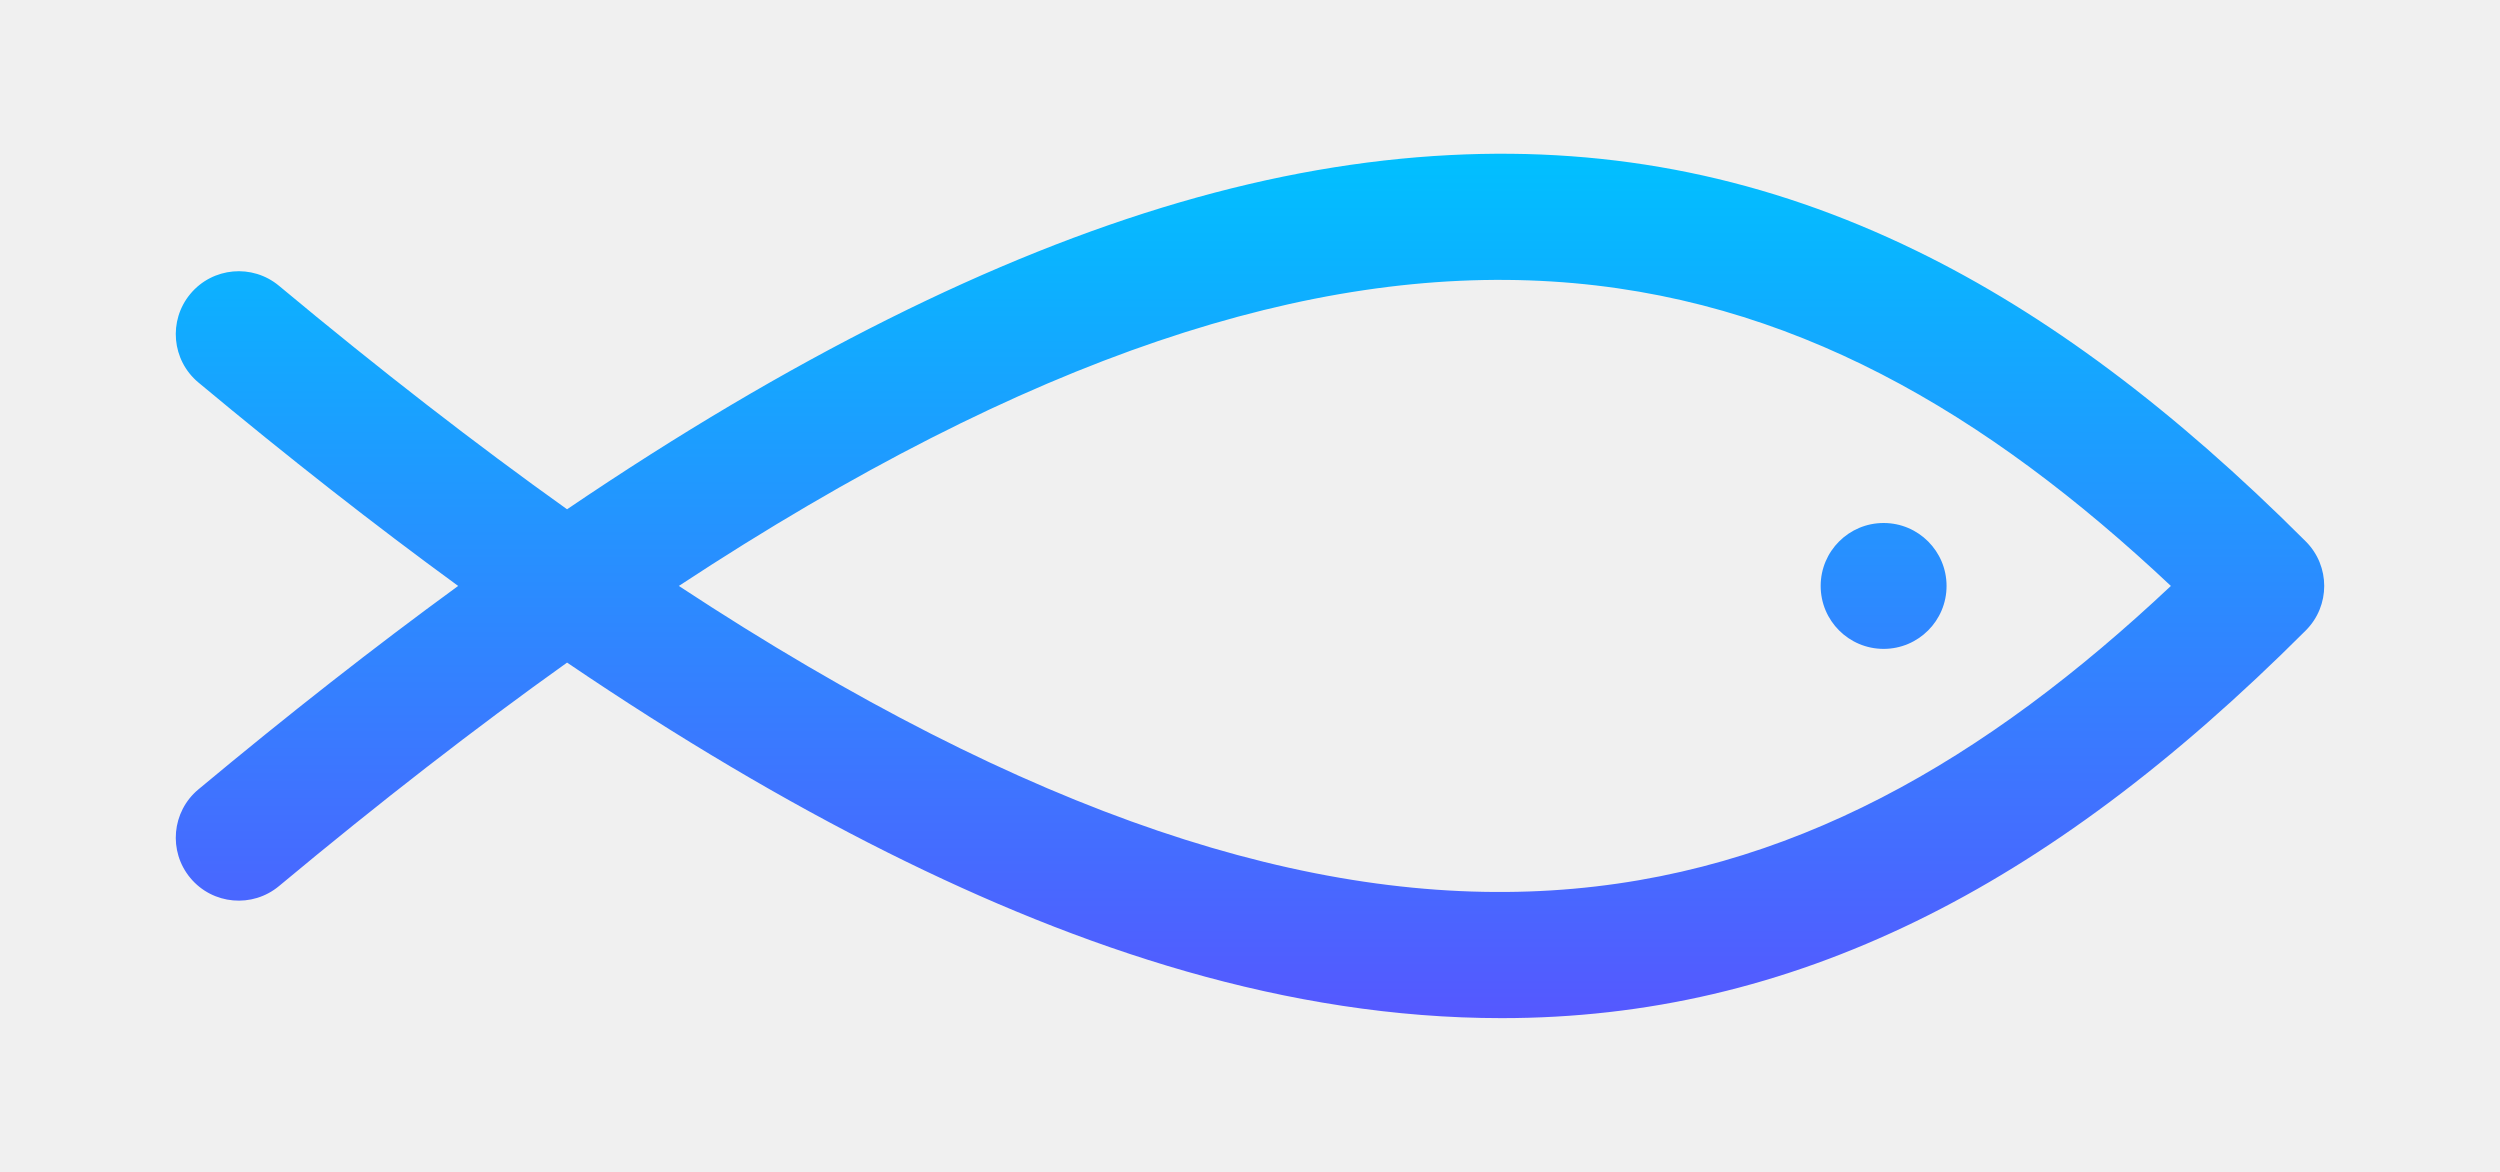
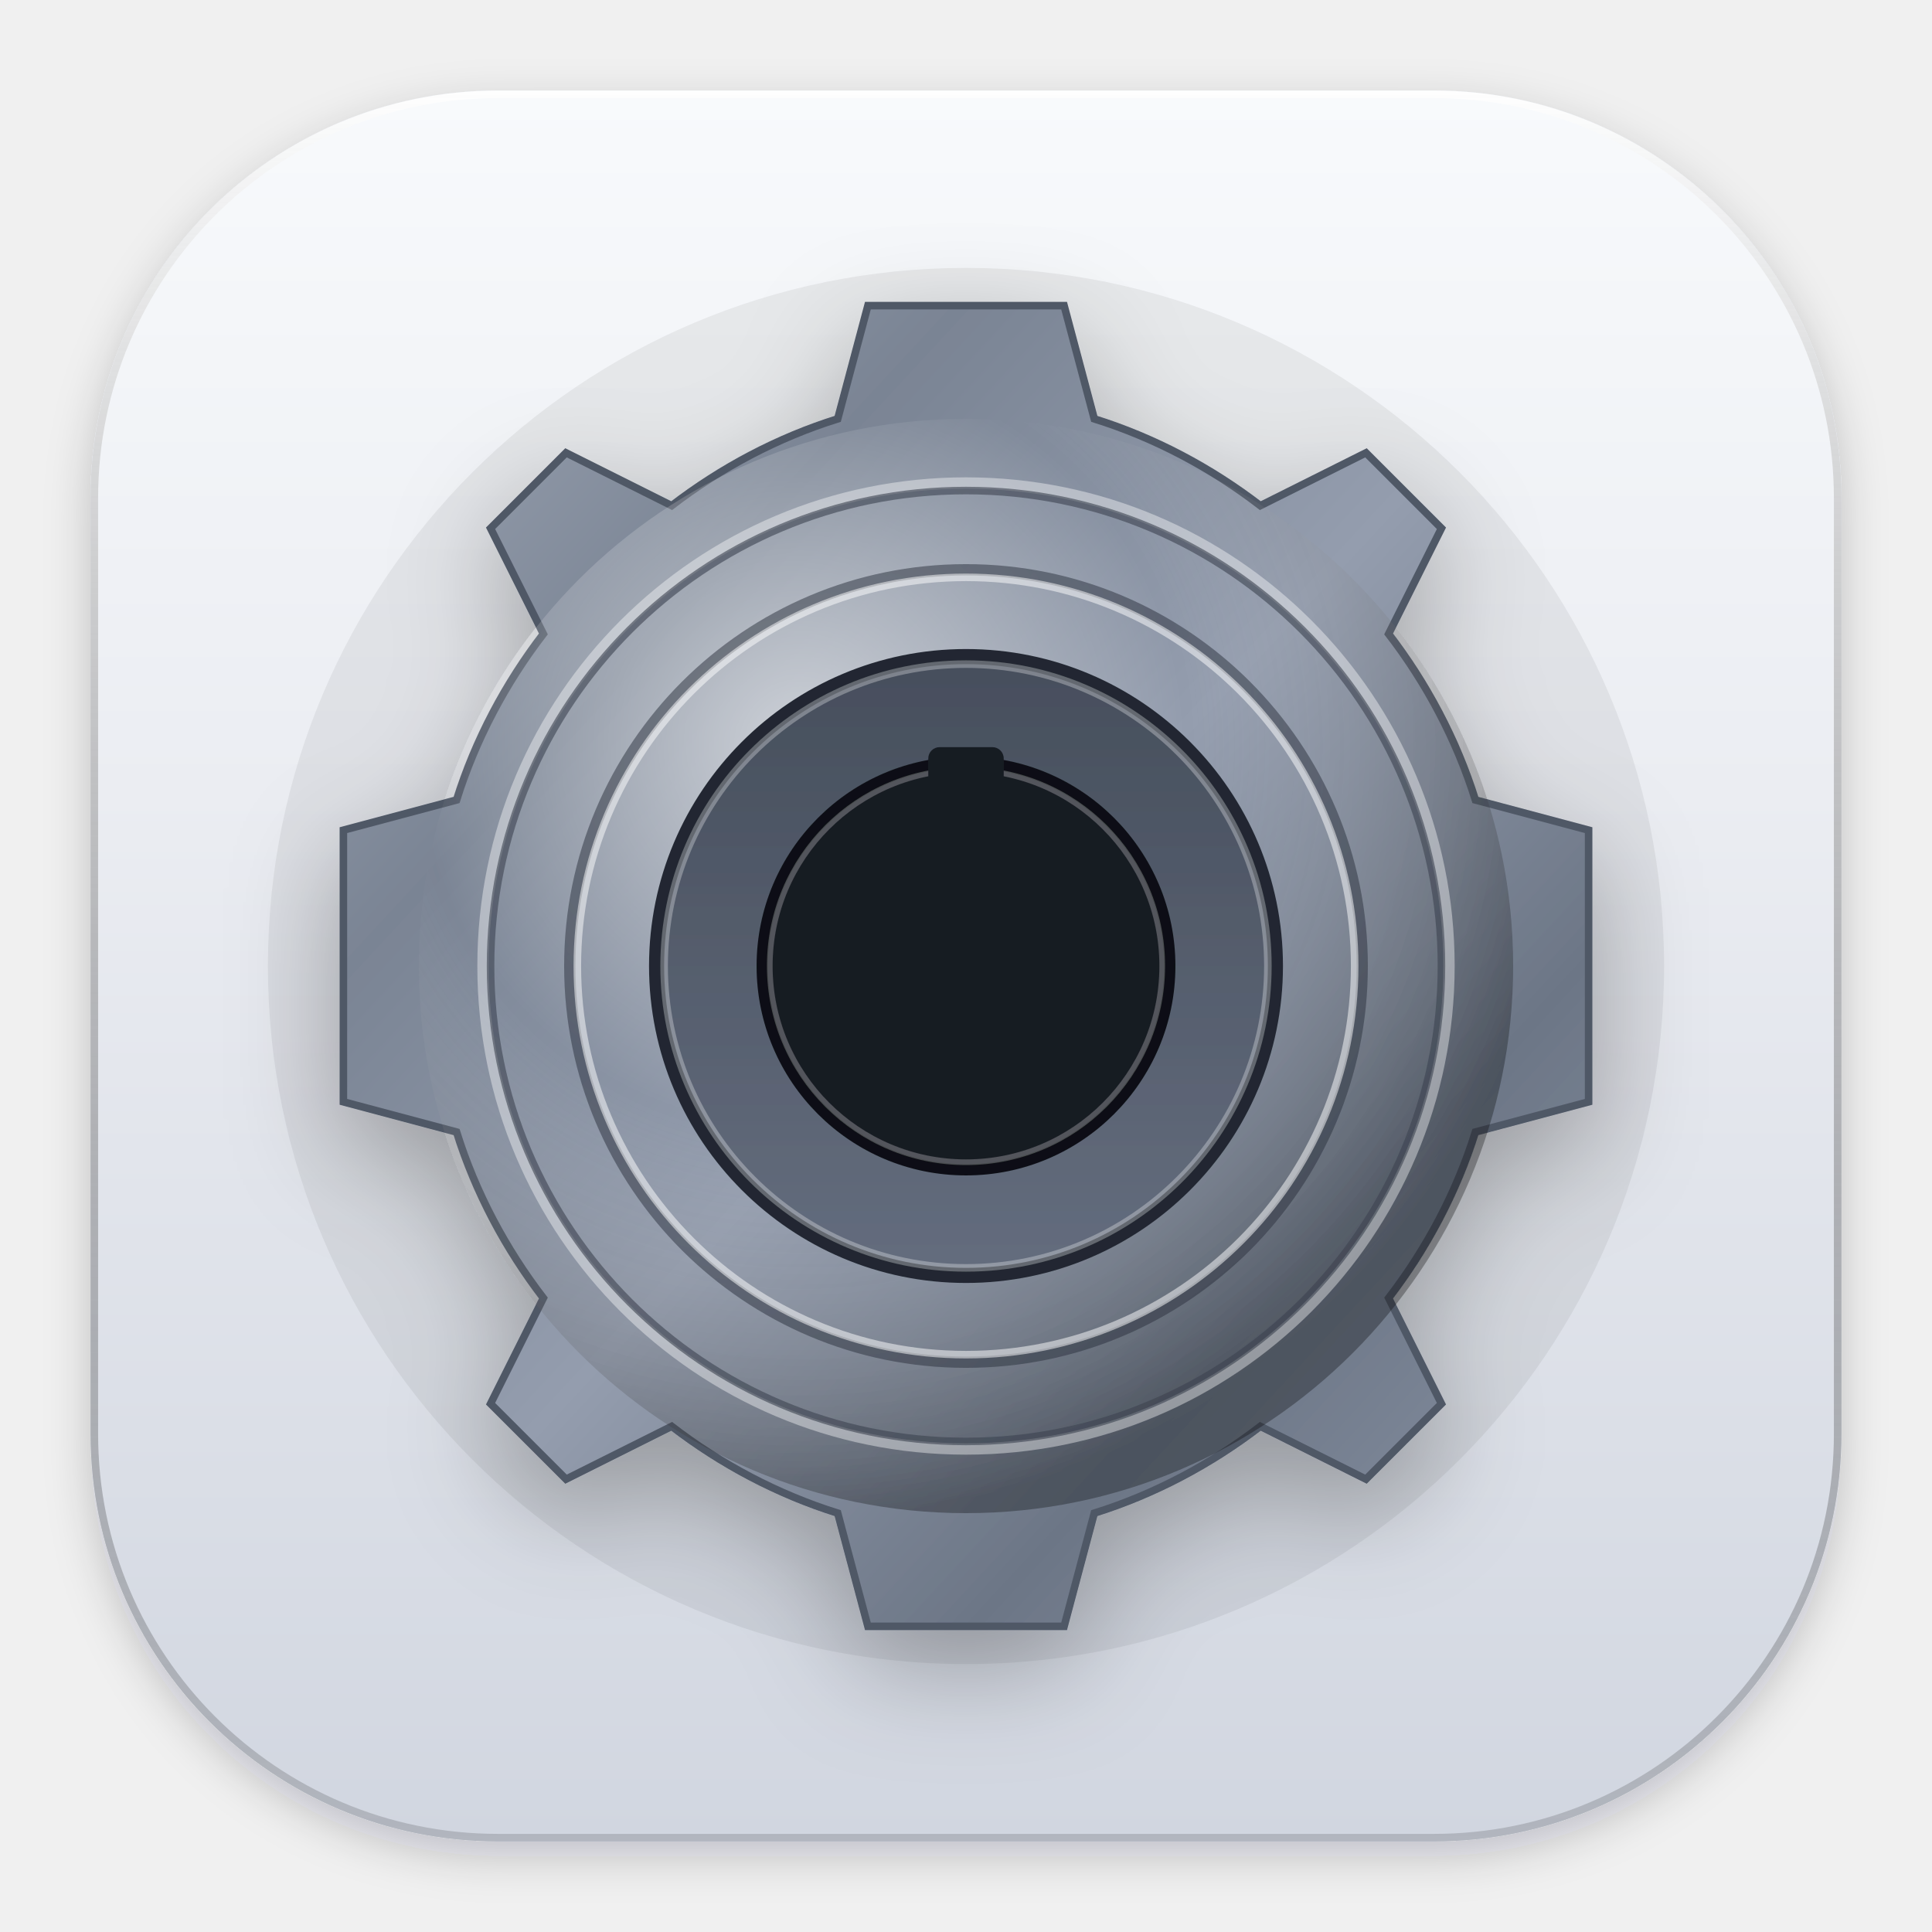
- <svg xmlns="http://www.w3.org/2000/svg" xmlns:xlink="http://www.w3.org/1999/xlink" id="svg63" viewBox="0 0 64 30" version="1.1" height="60" width="128">
-   <defs id="defs39">
-     <style id="style14" type="text/css" />
-     <style id="style16" type="text/css" />
-     <linearGradient xlink:href="#SVGID_1_" id="linearGradient857" gradientUnits="userSpaceOnUse" x1="256" y1="358.999" x2="256" y2="153.002" />
-     <linearGradient id="SVGID_1_" gradientUnits="userSpaceOnUse" x1="256" x2="256" y1="358.999" y2="153.002">
-       <stop offset="0" stop-color="#5558ff" id="stop2" />
-       <stop offset="1" stop-color="#00c0ff" id="stop4" />
+ <svg xmlns="http://www.w3.org/2000/svg" viewBox="0 0 512 512" width="512" height="512">
+   <defs>
+     <filter id="shadow" x="-8%" y="-8%" width="120%" height="124%" filterUnits="userSpaceOnUse">
+       <feDropShadow dx="0" dy="16" stdDeviation="18" flood-color="#303848" flood-opacity="0.25" />
+       <feDropShadow dx="0" dy="4" stdDeviation="6" flood-color="#101824" flood-opacity="0.2" />
+     </filter>
+     <linearGradient id="squircleBg" x1="0%" y1="0%" x2="0%" y2="100%">
+       <stop offset="0%" stop-color="#f8fafc" />
+       <stop offset="40%" stop-color="#ebedf2" />
+       <stop offset="100%" stop-color="#d1d6e0" />
    </linearGradient>
+     <linearGradient id="gearMetal" x1="0%" y1="0%" x2="100%" y2="100%">
+       <stop offset="0%" stop-color="#a0a8b6" />
+       <stop offset="25%" stop-color="#7a8494" />
+       <stop offset="50%" stop-color="#949dae" />
+       <stop offset="75%" stop-color="#6c7686" />
+       <stop offset="100%" stop-color="#8c96a8" />
+     </linearGradient>
+     <radialGradient id="gearShine" cx="35%" cy="30%" r="70%">
+       <stop offset="0%" stop-color="#ffffff" stop-opacity="0.6" />
+       <stop offset="50%" stop-color="#ffffff" stop-opacity="0.0" />
+       <stop offset="100%" stop-color="#000000" stop-opacity="0.3" />
+     </radialGradient>
+     <linearGradient id="innerHub" x1="0%" y1="0%" x2="0%" y2="100%">
+       <stop offset="0%" stop-color="#464e5c" />
+       <stop offset="100%" stop-color="#646d7e" />
+     </linearGradient>
+     <linearGradient id="rimLight" x1="0%" y1="0%" x2="0%" y2="100%">
+       <stop offset="0%" stop-color="#ffffff" stop-opacity="0.8" />
+       <stop offset="100%" stop-color="#000000" stop-opacity="0.15" />
+     </linearGradient>
+     <clipPath id="squircleClip">
+       <rect x="24" y="24" width="464" height="464" rx="108" ry="108" />
+     </clipPath>
  </defs>
-   <circle id="circle41" fill="#5e4aa6" r="0" cy="-1241.6" cx="-1248.7" />
-   <circle id="circle43" fill-rule="evenodd" fill="#5e4aa6" r="0" cy="23.855" cx="-149.15" />
-   <g id="g13" transform="matrix(0.1074215,0,0,0.1074215,4.500004,-12.4999)">
-     <g id="g11">
-       <g id="g9">
-         <path d="m 407,271.001 c 8.284,0 15,-6.716 15,-15 0,-8.284 -6.716,-15 -15,-15 -8.284,0 -15,6.716 -15,15 0,8.284 6.716,15 15,15 z m 100.607,-25.607 c -31.568,-31.569 -61.924,-54.228 -92.798,-69.269 -35.594,-17.341 -71.939,-24.803 -111.098,-22.809 -41.725,2.123 -85.538,14.913 -133.944,39.101 -24.547,12.266 -49.936,27.295 -76.519,45.315 -21.74,-15.507 -44.585,-33.206 -68.645,-53.256 -6.364,-5.303 -15.821,-4.444 -21.126,1.921 -5.304,6.364 -4.443,15.822 1.921,21.126 21.418,17.848 42.002,33.97 61.898,48.477 -19.896,14.506 -40.48,30.628 -61.898,48.477 -6.364,5.304 -7.225,14.762 -1.921,21.126 5.321,6.385 14.783,7.208 21.126,1.921 24.06,-20.05 46.905,-37.749 68.646,-53.256 26.583,18.02 51.972,33.049 76.519,45.315 45.789,22.881 95.02,39.416 146.205,39.416 34.534,0 66.986,-7.606 98.837,-23.124 30.874,-15.041 61.229,-37.699 92.798,-69.269 2.929,-2.929 4.394,-6.768 4.394,-10.606 0,-3.838 -1.466,-7.677 -4.395,-10.606 z m -387.721,10.607 c 168.389,-110.761 267.602,-82.731 355.575,0 -87.974,82.73 -187.187,110.761 -355.575,0 z" fill="url(#SVGID_1_)" id="path7" style="fill:url(#linearGradient857)" />
-       </g>
+   <rect x="24" y="24" width="464" height="464" rx="108" ry="108" filter="url(#shadow)" fill="#d1d6e0" />
+   <g clip-path="url(#squircleClip)">
+     <rect x="24" y="24" width="464" height="464" fill="url(#squircleBg)" />
+     <circle cx="256" cy="256" r="185" fill="#000000" opacity="0.06" />
+     <g transform="translate(256, 256)" filter="drop-shadow(0 10px 14px rgba(0, 0, 0, 0.28))">
+       <path d="         M 0,-175 L 26,-175 L 34,-145 C 50,-140 65,-132 78,-122 L 106,-136 L 126,-116 L 112,-88 C 122,-75 130,-60 135,-44 L 165,-36 L 165,0 L 165,36 L 135,44 C 130,60 122,75 112,88 L 126,116 L 106,136 L 78,122 C 65,132 50,140 34,145 L 26,175 L -26,175 L -34,145 C -50,140 -65,132 -78,122 L -106,136 L -126,116 L -112,88 C -122,75 -130,60 -135,44 L -165,36 L -165,-36 L -135,-44 C -130,-60 -122,-75 -112,-88 L -126,-116 L -106,-136 L -78,-122 C -65,-132 -50,-140 -34,-145 L -26,-175 Z       " fill="url(#gearMetal)" stroke="#505866" stroke-width="2" />
+       <circle cx="0" cy="0" r="145" fill="url(#gearShine)" />
+       <circle cx="0" cy="0" r="128" fill="none" stroke="#ffffff" stroke-width="3" opacity="0.4" />
+       <circle cx="0" cy="0" r="126" fill="none" stroke="#3c4350" stroke-width="2" opacity="0.6" />
+       <circle cx="0" cy="0" r="105" fill="none" stroke="#2a303c" stroke-width="3" opacity="0.5" />
+       <circle cx="0" cy="0" r="103" fill="none" stroke="#ffffff" stroke-width="2" opacity="0.5" />
+       <circle cx="0" cy="0" r="82" fill="url(#innerHub)" stroke="#222832" stroke-width="4" />
+       <circle cx="0" cy="0" r="80" fill="none" stroke="#ffffff" stroke-width="2" opacity="0.3" />
+       <circle cx="0" cy="0" r="54" fill="#181c24" stroke="#0e1116" stroke-width="3" />
+       <circle cx="0" cy="0" r="52" fill="none" stroke="#ffffff" stroke-width="1.5" opacity="0.25" />
+       <rect x="-10" y="-58" width="20" height="12" rx="3" fill="#181c24" />
    </g>
+     <rect x="24" y="24" width="464" height="464" rx="108" ry="108" fill="none" stroke="url(#rimLight)" stroke-width="4" />
  </g>
</svg>
